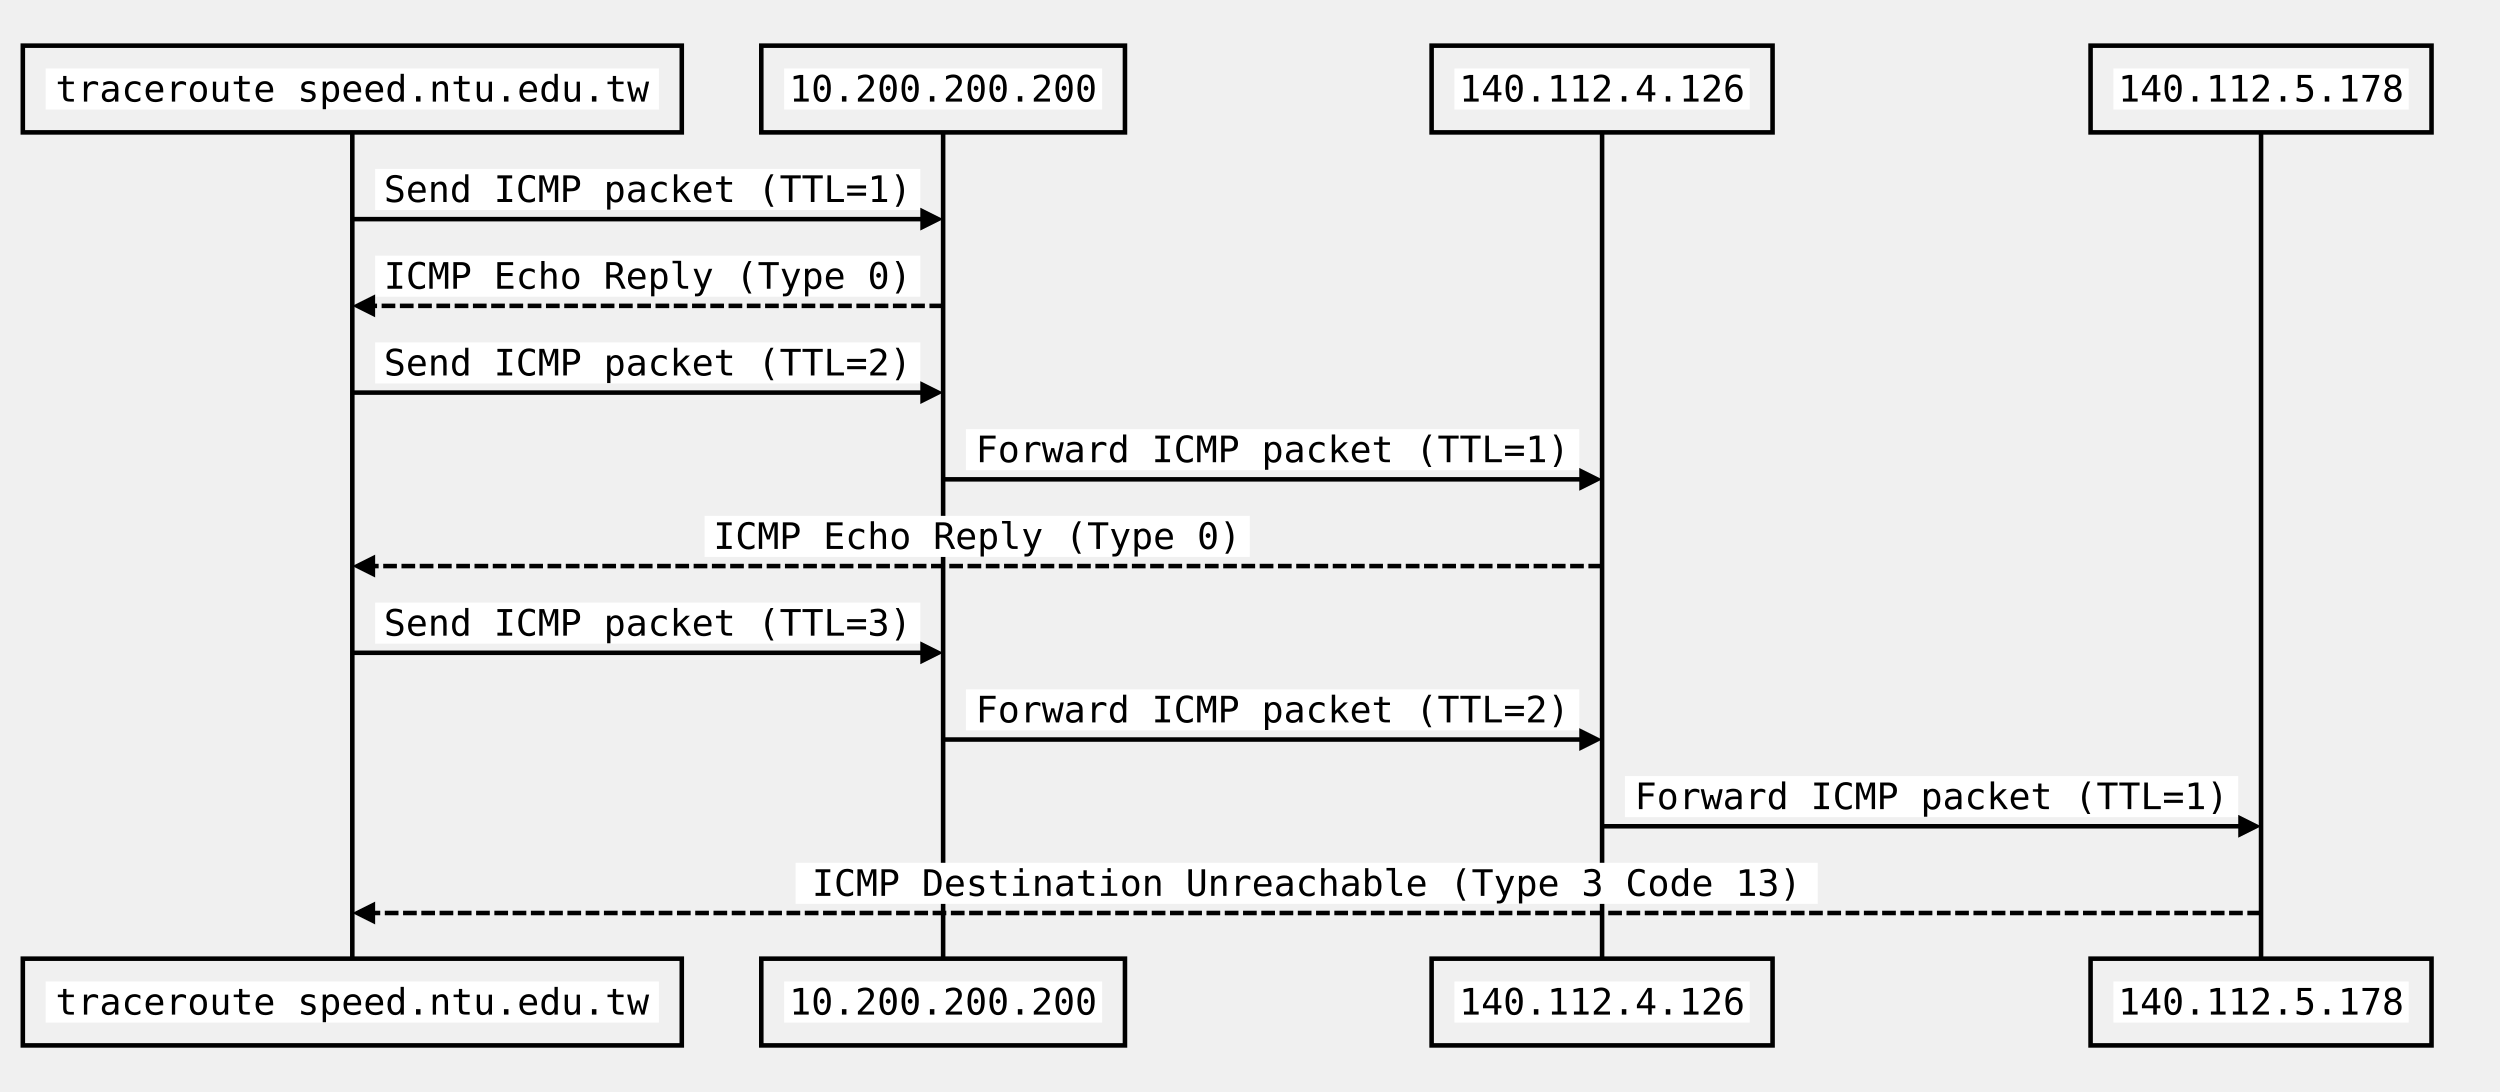
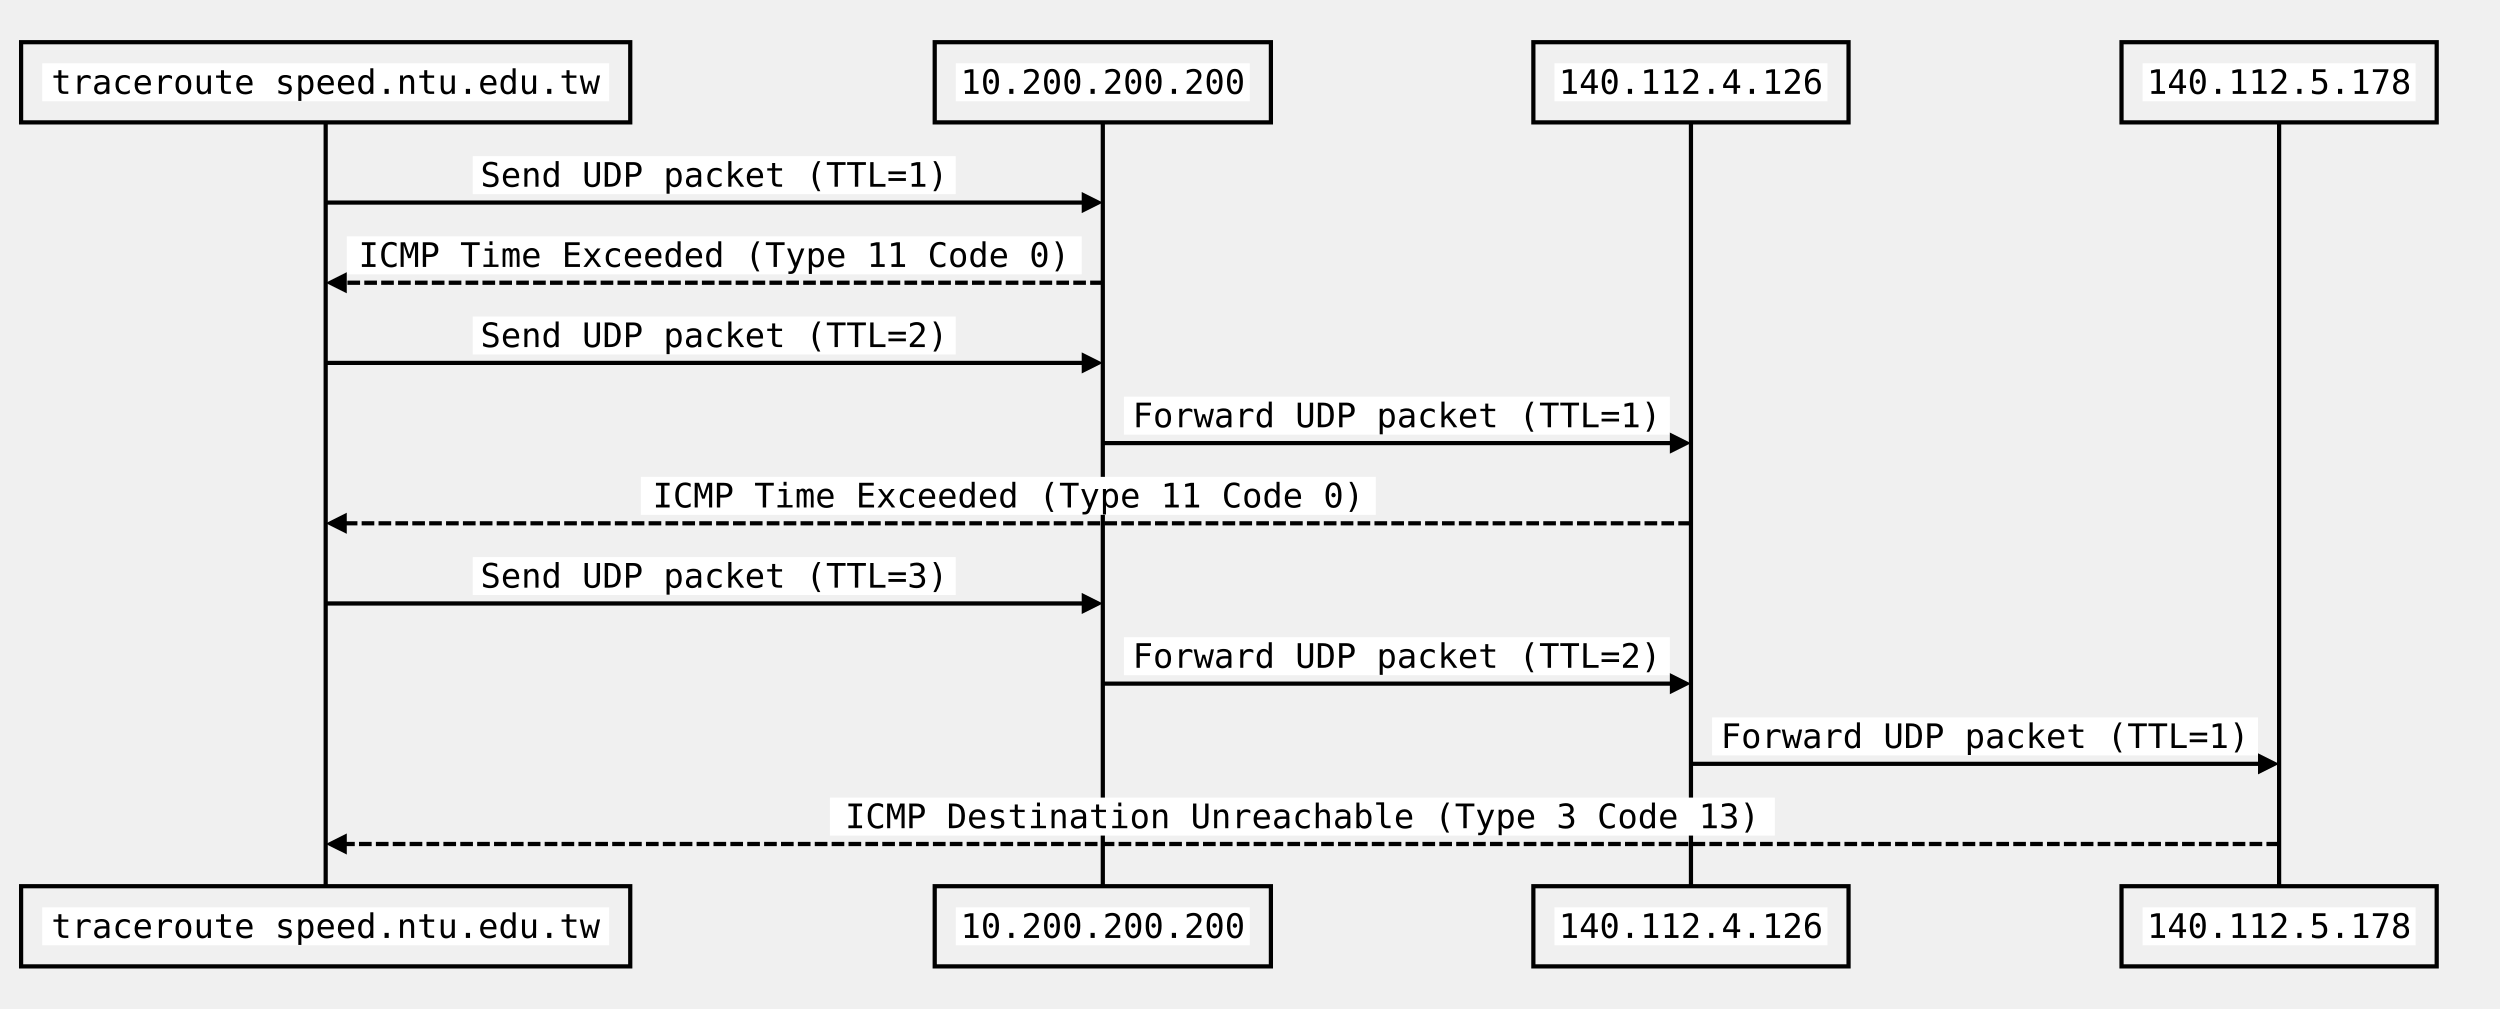
- <svg xmlns="http://www.w3.org/2000/svg" xmlns:xlink="http://www.w3.org/1999/xlink" height="478" version="1.1" width="1095.27" style="overflow: hidden; position: relative; top: -0.594px;" viewBox="0 0 1095.27 478" preserveAspectRatio="xMidYMid meet">
+ <svg xmlns="http://www.w3.org/2000/svg" xmlns:xlink="http://www.w3.org/1999/xlink" height="478" version="1.1" width="1184.824" style="overflow: hidden; position: relative; top: -0.594px;" viewBox="0 0 1184.824 478" preserveAspectRatio="xMidYMid meet">
  <defs style="-webkit-tap-highlight-color: rgba(0, 0, 0, 0);">
    <path stroke-linecap="round" d="M5,0 0,2.5 5,5z" id="raphael-marker-block" style="-webkit-tap-highlight-color: rgba(0, 0, 0, 0);" />
-     <marker id="raphael-marker-endblock55-objvkau0" markerHeight="5" markerWidth="5" orient="auto" refX="2.5" refY="2.5" style="-webkit-tap-highlight-color: rgba(0, 0, 0, 0);">
+     <marker id="raphael-marker-endblock55-objwk3k4" markerHeight="5" markerWidth="5" orient="auto" refX="2.5" refY="2.5" style="-webkit-tap-highlight-color: rgba(0, 0, 0, 0);">
      <use xlink:href="#raphael-marker-block" transform="rotate(180 2.5 2.5) scale(1,1)" stroke-width="1" fill="#000" stroke="none" style="-webkit-tap-highlight-color: rgba(0, 0, 0, 0);" />
    </marker>
-     <marker id="raphael-marker-endblock55-objyvfbb" markerHeight="5" markerWidth="5" orient="auto" refX="2.5" refY="2.5" style="-webkit-tap-highlight-color: rgba(0, 0, 0, 0);">
+     <marker id="raphael-marker-endblock55-objn2srp" markerHeight="5" markerWidth="5" orient="auto" refX="2.5" refY="2.5" style="-webkit-tap-highlight-color: rgba(0, 0, 0, 0);">
      <use xlink:href="#raphael-marker-block" transform="rotate(180 2.5 2.5) scale(1,1)" stroke-width="1" fill="#000" stroke="none" style="-webkit-tap-highlight-color: rgba(0, 0, 0, 0);" />
    </marker>
-     <marker id="raphael-marker-endblock55-objn9ip4" markerHeight="5" markerWidth="5" orient="auto" refX="2.5" refY="2.5" style="-webkit-tap-highlight-color: rgba(0, 0, 0, 0);">
+     <marker id="raphael-marker-endblock55-objlmzk8" markerHeight="5" markerWidth="5" orient="auto" refX="2.5" refY="2.5" style="-webkit-tap-highlight-color: rgba(0, 0, 0, 0);">
      <use xlink:href="#raphael-marker-block" transform="rotate(180 2.5 2.5) scale(1,1)" stroke-width="1" fill="#000" stroke="none" style="-webkit-tap-highlight-color: rgba(0, 0, 0, 0);" />
    </marker>
-     <marker id="raphael-marker-endblock55-objdp0pt" markerHeight="5" markerWidth="5" orient="auto" refX="2.5" refY="2.5" style="-webkit-tap-highlight-color: rgba(0, 0, 0, 0);">
+     <marker id="raphael-marker-endblock55-objm1d0f" markerHeight="5" markerWidth="5" orient="auto" refX="2.5" refY="2.5" style="-webkit-tap-highlight-color: rgba(0, 0, 0, 0);">
      <use xlink:href="#raphael-marker-block" transform="rotate(180 2.5 2.5) scale(1,1)" stroke-width="1" fill="#000" stroke="none" style="-webkit-tap-highlight-color: rgba(0, 0, 0, 0);" />
    </marker>
-     <marker id="raphael-marker-endblock55-objw3p1a" markerHeight="5" markerWidth="5" orient="auto" refX="2.5" refY="2.5" style="-webkit-tap-highlight-color: rgba(0, 0, 0, 0);">
+     <marker id="raphael-marker-endblock55-objwoaj5" markerHeight="5" markerWidth="5" orient="auto" refX="2.5" refY="2.5" style="-webkit-tap-highlight-color: rgba(0, 0, 0, 0);">
      <use xlink:href="#raphael-marker-block" transform="rotate(180 2.5 2.5) scale(1,1)" stroke-width="1" fill="#000" stroke="none" style="-webkit-tap-highlight-color: rgba(0, 0, 0, 0);" />
    </marker>
-     <marker id="raphael-marker-endblock55-objzkvvk" markerHeight="5" markerWidth="5" orient="auto" refX="2.5" refY="2.5" style="-webkit-tap-highlight-color: rgba(0, 0, 0, 0);">
+     <marker id="raphael-marker-endblock55-obj7vjft" markerHeight="5" markerWidth="5" orient="auto" refX="2.5" refY="2.5" style="-webkit-tap-highlight-color: rgba(0, 0, 0, 0);">
      <use xlink:href="#raphael-marker-block" transform="rotate(180 2.5 2.5) scale(1,1)" stroke-width="1" fill="#000" stroke="none" style="-webkit-tap-highlight-color: rgba(0, 0, 0, 0);" />
    </marker>
-     <marker id="raphael-marker-endblock55-obje3wld" markerHeight="5" markerWidth="5" orient="auto" refX="2.5" refY="2.5" style="-webkit-tap-highlight-color: rgba(0, 0, 0, 0);">
+     <marker id="raphael-marker-endblock55-objby757" markerHeight="5" markerWidth="5" orient="auto" refX="2.5" refY="2.5" style="-webkit-tap-highlight-color: rgba(0, 0, 0, 0);">
      <use xlink:href="#raphael-marker-block" transform="rotate(180 2.5 2.5) scale(1,1)" stroke-width="1" fill="#000" stroke="none" style="-webkit-tap-highlight-color: rgba(0, 0, 0, 0);" />
    </marker>
-     <marker id="raphael-marker-endblock55-objxh5jr" markerHeight="5" markerWidth="5" orient="auto" refX="2.5" refY="2.5" style="-webkit-tap-highlight-color: rgba(0, 0, 0, 0);">
+     <marker id="raphael-marker-endblock55-objxt5r9" markerHeight="5" markerWidth="5" orient="auto" refX="2.5" refY="2.5" style="-webkit-tap-highlight-color: rgba(0, 0, 0, 0);">
      <use xlink:href="#raphael-marker-block" transform="rotate(180 2.5 2.5) scale(1,1)" stroke-width="1" fill="#000" stroke="none" style="-webkit-tap-highlight-color: rgba(0, 0, 0, 0);" />
    </marker>
-     <marker id="raphael-marker-endblock55-obja1erl" markerHeight="5" markerWidth="5" orient="auto" refX="2.5" refY="2.5" style="-webkit-tap-highlight-color: rgba(0, 0, 0, 0);">
+     <marker id="raphael-marker-endblock55-objsbqfh" markerHeight="5" markerWidth="5" orient="auto" refX="2.5" refY="2.5" style="-webkit-tap-highlight-color: rgba(0, 0, 0, 0);">
      <use xlink:href="#raphael-marker-block" transform="rotate(180 2.5 2.5) scale(1,1)" stroke-width="1" fill="#000" stroke="none" style="-webkit-tap-highlight-color: rgba(0, 0, 0, 0);" />
    </marker>
  </defs>
  <rect x="10" y="20" width="288.695" height="38" rx="0" ry="0" fill="none" stroke="#000000" stroke-width="2" style="-webkit-tap-highlight-color: rgba(0, 0, 0, 0);" />
  <rect x="20" y="30" width="268.695" height="18" rx="0" ry="0" fill="#ffffff" stroke="none" style="-webkit-tap-highlight-color: rgba(0, 0, 0, 0);" />
  <text x="154.348" y="39" text-anchor="middle" font-family="Andale Mono, monospace" font-size="16px" stroke="none" fill="#000000" style="-webkit-tap-highlight-color: rgba(0, 0, 0, 0); text-anchor: middle; font-family: &quot;Andale Mono&quot;, monospace; font-size: 16px;">
    <tspan style="-webkit-tap-highlight-color: rgba(0, 0, 0, 0);" dy="5.5">traceroute speed.ntu.edu.tw</tspan>
  </text>
  <rect x="10" y="420" width="288.695" height="38" rx="0" ry="0" fill="none" stroke="#000000" stroke-width="2" style="-webkit-tap-highlight-color: rgba(0, 0, 0, 0);" />
  <rect x="20" y="430" width="268.695" height="18" rx="0" ry="0" fill="#ffffff" stroke="none" style="-webkit-tap-highlight-color: rgba(0, 0, 0, 0);" />
  <text x="154.348" y="439" text-anchor="middle" font-family="Andale Mono, monospace" font-size="16px" stroke="none" fill="#000000" style="-webkit-tap-highlight-color: rgba(0, 0, 0, 0); text-anchor: middle; font-family: &quot;Andale Mono&quot;, monospace; font-size: 16px;">
    <tspan style="-webkit-tap-highlight-color: rgba(0, 0, 0, 0);" dy="5.5">traceroute speed.ntu.edu.tw</tspan>
  </text>
  <path fill="none" stroke="#000000" d="M154.348,58L154.348,420" stroke-width="2" style="-webkit-tap-highlight-color: rgba(0, 0, 0, 0);" />
-   <rect x="333.527" y="20" width="159.328" height="38" rx="0" ry="0" fill="none" stroke="#000000" stroke-width="2" style="-webkit-tap-highlight-color: rgba(0, 0, 0, 0);" />
-   <rect x="343.527" y="30" width="139.328" height="18" rx="0" ry="0" fill="#ffffff" stroke="none" style="-webkit-tap-highlight-color: rgba(0, 0, 0, 0);" />
-   <text x="413.191" y="39" text-anchor="middle" font-family="Andale Mono, monospace" font-size="16px" stroke="none" fill="#000000" style="-webkit-tap-highlight-color: rgba(0, 0, 0, 0); text-anchor: middle; font-family: &quot;Andale Mono&quot;, monospace; font-size: 16px;">
+   <rect x="442.988" y="20" width="159.328" height="38" rx="0" ry="0" fill="none" stroke="#000000" stroke-width="2" style="-webkit-tap-highlight-color: rgba(0, 0, 0, 0);" />
+   <rect x="452.988" y="30" width="139.328" height="18" rx="0" ry="0" fill="#ffffff" stroke="none" style="-webkit-tap-highlight-color: rgba(0, 0, 0, 0);" />
+   <text x="522.652" y="39" text-anchor="middle" font-family="Andale Mono, monospace" font-size="16px" stroke="none" fill="#000000" style="-webkit-tap-highlight-color: rgba(0, 0, 0, 0); text-anchor: middle; font-family: &quot;Andale Mono&quot;, monospace; font-size: 16px;">
    <tspan style="-webkit-tap-highlight-color: rgba(0, 0, 0, 0);" dy="5.5">10.200.200.200</tspan>
  </text>
-   <rect x="333.527" y="420" width="159.328" height="38" rx="0" ry="0" fill="none" stroke="#000000" stroke-width="2" style="-webkit-tap-highlight-color: rgba(0, 0, 0, 0);" />
-   <rect x="343.527" y="430" width="139.328" height="18" rx="0" ry="0" fill="#ffffff" stroke="none" style="-webkit-tap-highlight-color: rgba(0, 0, 0, 0);" />
-   <text x="413.191" y="439" text-anchor="middle" font-family="Andale Mono, monospace" font-size="16px" stroke="none" fill="#000000" style="-webkit-tap-highlight-color: rgba(0, 0, 0, 0); text-anchor: middle; font-family: &quot;Andale Mono&quot;, monospace; font-size: 16px;">
+   <rect x="442.988" y="420" width="159.328" height="38" rx="0" ry="0" fill="none" stroke="#000000" stroke-width="2" style="-webkit-tap-highlight-color: rgba(0, 0, 0, 0);" />
+   <rect x="452.988" y="430" width="139.328" height="18" rx="0" ry="0" fill="#ffffff" stroke="none" style="-webkit-tap-highlight-color: rgba(0, 0, 0, 0);" />
+   <text x="522.652" y="439" text-anchor="middle" font-family="Andale Mono, monospace" font-size="16px" stroke="none" fill="#000000" style="-webkit-tap-highlight-color: rgba(0, 0, 0, 0); text-anchor: middle; font-family: &quot;Andale Mono&quot;, monospace; font-size: 16px;">
    <tspan style="-webkit-tap-highlight-color: rgba(0, 0, 0, 0);" dy="5.5">10.200.200.200</tspan>
  </text>
-   <path fill="none" stroke="#000000" d="M413.191,58L413.191,420" stroke-width="2" style="-webkit-tap-highlight-color: rgba(0, 0, 0, 0);" />
-   <rect x="627.199" y="20" width="149.375" height="38" rx="0" ry="0" fill="none" stroke="#000000" stroke-width="2" style="-webkit-tap-highlight-color: rgba(0, 0, 0, 0);" />
-   <rect x="637.199" y="30" width="129.375" height="18" rx="0" ry="0" fill="#ffffff" stroke="none" style="-webkit-tap-highlight-color: rgba(0, 0, 0, 0);" />
-   <text x="701.887" y="39" text-anchor="middle" font-family="Andale Mono, monospace" font-size="16px" stroke="none" fill="#000000" style="-webkit-tap-highlight-color: rgba(0, 0, 0, 0); text-anchor: middle; font-family: &quot;Andale Mono&quot;, monospace; font-size: 16px;">
+   <path fill="none" stroke="#000000" d="M522.652,58L522.652,420" stroke-width="2" style="-webkit-tap-highlight-color: rgba(0, 0, 0, 0);" />
+   <rect x="726.707" y="20" width="149.375" height="38" rx="0" ry="0" fill="none" stroke="#000000" stroke-width="2" style="-webkit-tap-highlight-color: rgba(0, 0, 0, 0);" />
+   <rect x="736.707" y="30" width="129.375" height="18" rx="0" ry="0" fill="#ffffff" stroke="none" style="-webkit-tap-highlight-color: rgba(0, 0, 0, 0);" />
+   <text x="801.395" y="39" text-anchor="middle" font-family="Andale Mono, monospace" font-size="16px" stroke="none" fill="#000000" style="-webkit-tap-highlight-color: rgba(0, 0, 0, 0); text-anchor: middle; font-family: &quot;Andale Mono&quot;, monospace; font-size: 16px;">
    <tspan style="-webkit-tap-highlight-color: rgba(0, 0, 0, 0);" dy="5.5">140.112.4.126</tspan>
  </text>
-   <rect x="627.199" y="420" width="149.375" height="38" rx="0" ry="0" fill="none" stroke="#000000" stroke-width="2" style="-webkit-tap-highlight-color: rgba(0, 0, 0, 0);" />
-   <rect x="637.199" y="430" width="129.375" height="18" rx="0" ry="0" fill="#ffffff" stroke="none" style="-webkit-tap-highlight-color: rgba(0, 0, 0, 0);" />
-   <text x="701.887" y="439" text-anchor="middle" font-family="Andale Mono, monospace" font-size="16px" stroke="none" fill="#000000" style="-webkit-tap-highlight-color: rgba(0, 0, 0, 0); text-anchor: middle; font-family: &quot;Andale Mono&quot;, monospace; font-size: 16px;">
+   <rect x="726.707" y="420" width="149.375" height="38" rx="0" ry="0" fill="none" stroke="#000000" stroke-width="2" style="-webkit-tap-highlight-color: rgba(0, 0, 0, 0);" />
+   <rect x="736.707" y="430" width="129.375" height="18" rx="0" ry="0" fill="#ffffff" stroke="none" style="-webkit-tap-highlight-color: rgba(0, 0, 0, 0);" />
+   <text x="801.395" y="439" text-anchor="middle" font-family="Andale Mono, monospace" font-size="16px" stroke="none" fill="#000000" style="-webkit-tap-highlight-color: rgba(0, 0, 0, 0); text-anchor: middle; font-family: &quot;Andale Mono&quot;, monospace; font-size: 16px;">
    <tspan style="-webkit-tap-highlight-color: rgba(0, 0, 0, 0);" dy="5.5">140.112.4.126</tspan>
  </text>
-   <path fill="none" stroke="#000000" d="M701.887,58L701.887,420" stroke-width="2" style="-webkit-tap-highlight-color: rgba(0, 0, 0, 0);" />
-   <rect x="915.895" y="20" width="149.375" height="38" rx="0" ry="0" fill="none" stroke="#000000" stroke-width="2" style="-webkit-tap-highlight-color: rgba(0, 0, 0, 0);" />
-   <rect x="925.895" y="30" width="129.375" height="18" rx="0" ry="0" fill="#ffffff" stroke="none" style="-webkit-tap-highlight-color: rgba(0, 0, 0, 0);" />
-   <text x="990.582" y="39" text-anchor="middle" font-family="Andale Mono, monospace" font-size="16px" stroke="none" fill="#000000" style="-webkit-tap-highlight-color: rgba(0, 0, 0, 0); text-anchor: middle; font-family: &quot;Andale Mono&quot;, monospace; font-size: 16px;">
+   <path fill="none" stroke="#000000" d="M801.395,58L801.395,420" stroke-width="2" style="-webkit-tap-highlight-color: rgba(0, 0, 0, 0);" />
+   <rect x="1005.449" y="20" width="149.375" height="38" rx="0" ry="0" fill="none" stroke="#000000" stroke-width="2" style="-webkit-tap-highlight-color: rgba(0, 0, 0, 0);" />
+   <rect x="1015.449" y="30" width="129.375" height="18" rx="0" ry="0" fill="#ffffff" stroke="none" style="-webkit-tap-highlight-color: rgba(0, 0, 0, 0);" />
+   <text x="1080.137" y="39" text-anchor="middle" font-family="Andale Mono, monospace" font-size="16px" stroke="none" fill="#000000" style="-webkit-tap-highlight-color: rgba(0, 0, 0, 0); text-anchor: middle; font-family: &quot;Andale Mono&quot;, monospace; font-size: 16px;">
    <tspan style="-webkit-tap-highlight-color: rgba(0, 0, 0, 0);" dy="5.5">140.112.5.178</tspan>
  </text>
-   <rect x="915.895" y="420" width="149.375" height="38" rx="0" ry="0" fill="none" stroke="#000000" stroke-width="2" style="-webkit-tap-highlight-color: rgba(0, 0, 0, 0);" />
-   <rect x="925.895" y="430" width="129.375" height="18" rx="0" ry="0" fill="#ffffff" stroke="none" style="-webkit-tap-highlight-color: rgba(0, 0, 0, 0);" />
-   <text x="990.582" y="439" text-anchor="middle" font-family="Andale Mono, monospace" font-size="16px" stroke="none" fill="#000000" style="-webkit-tap-highlight-color: rgba(0, 0, 0, 0); text-anchor: middle; font-family: &quot;Andale Mono&quot;, monospace; font-size: 16px;">
+   <rect x="1005.449" y="420" width="149.375" height="38" rx="0" ry="0" fill="none" stroke="#000000" stroke-width="2" style="-webkit-tap-highlight-color: rgba(0, 0, 0, 0);" />
+   <rect x="1015.449" y="430" width="129.375" height="18" rx="0" ry="0" fill="#ffffff" stroke="none" style="-webkit-tap-highlight-color: rgba(0, 0, 0, 0);" />
+   <text x="1080.137" y="439" text-anchor="middle" font-family="Andale Mono, monospace" font-size="16px" stroke="none" fill="#000000" style="-webkit-tap-highlight-color: rgba(0, 0, 0, 0); text-anchor: middle; font-family: &quot;Andale Mono&quot;, monospace; font-size: 16px;">
    <tspan style="-webkit-tap-highlight-color: rgba(0, 0, 0, 0);" dy="5.5">140.112.5.178</tspan>
  </text>
-   <path fill="none" stroke="#000000" d="M990.582,58L990.582,420" stroke-width="2" style="-webkit-tap-highlight-color: rgba(0, 0, 0, 0);" />
-   <rect x="164.348" y="74" width="238.844" height="18" rx="0" ry="0" fill="#ffffff" stroke="none" style="-webkit-tap-highlight-color: rgba(0, 0, 0, 0);" />
-   <text x="283.77" y="83" text-anchor="middle" font-family="Andale Mono, monospace" font-size="16px" stroke="none" fill="#000000" style="-webkit-tap-highlight-color: rgba(0, 0, 0, 0); text-anchor: middle; font-family: &quot;Andale Mono&quot;, monospace; font-size: 16px;">
-     <tspan style="-webkit-tap-highlight-color: rgba(0, 0, 0, 0);" dy="5.5">Send ICMP packet (TTL=1)</tspan>
+   <path fill="none" stroke="#000000" d="M1080.137,58L1080.137,420" stroke-width="2" style="-webkit-tap-highlight-color: rgba(0, 0, 0, 0);" />
+   <rect x="224.055" y="74" width="228.891" height="18" rx="0" ry="0" fill="#ffffff" stroke="none" style="-webkit-tap-highlight-color: rgba(0, 0, 0, 0);" />
+   <text x="338.5" y="83" text-anchor="middle" font-family="Andale Mono, monospace" font-size="16px" stroke="none" fill="#000000" style="-webkit-tap-highlight-color: rgba(0, 0, 0, 0); text-anchor: middle; font-family: &quot;Andale Mono&quot;, monospace; font-size: 16px;">
+     <tspan style="-webkit-tap-highlight-color: rgba(0, 0, 0, 0);" dy="5.5">Send UDP packet (TTL=1)</tspan>
  </text>
-   <path fill="none" stroke="#000000" d="M154.348,96C154.348,96,372.235,96,408.195,96" stroke-width="2" marker-end="url(#raphael-marker-endblock55-objvkau0)" stroke-dasharray="none" style="-webkit-tap-highlight-color: rgba(0, 0, 0, 0);" />
-   <rect x="164.348" y="112" width="238.844" height="18" rx="0" ry="0" fill="#ffffff" stroke="none" style="-webkit-tap-highlight-color: rgba(0, 0, 0, 0);" />
-   <text x="283.77" y="121" text-anchor="middle" font-family="Andale Mono, monospace" font-size="16px" stroke="none" fill="#000000" style="-webkit-tap-highlight-color: rgba(0, 0, 0, 0); text-anchor: middle; font-family: &quot;Andale Mono&quot;, monospace; font-size: 16px;">
-     <tspan style="-webkit-tap-highlight-color: rgba(0, 0, 0, 0);" dy="5.5">ICMP Echo Reply (Type 0)</tspan>
+   <path fill="none" stroke="#000000" d="M154.348,96C154.348,96,473.684,96,517.655,96" stroke-width="2" marker-end="url(#raphael-marker-endblock55-objwk3k4)" stroke-dasharray="none" style="-webkit-tap-highlight-color: rgba(0, 0, 0, 0);" />
+   <rect x="164.348" y="112" width="348.305" height="18" rx="0" ry="0" fill="#ffffff" stroke="none" style="-webkit-tap-highlight-color: rgba(0, 0, 0, 0);" />
+   <text x="338.5" y="121" text-anchor="middle" font-family="Andale Mono, monospace" font-size="16px" stroke="none" fill="#000000" style="-webkit-tap-highlight-color: rgba(0, 0, 0, 0); text-anchor: middle; font-family: &quot;Andale Mono&quot;, monospace; font-size: 16px;">
+     <tspan style="-webkit-tap-highlight-color: rgba(0, 0, 0, 0);" dy="5.5">ICMP Time Exceeded (Type 11 Code 0)</tspan>
  </text>
-   <path fill="none" stroke="#000000" d="M413.191,134C413.191,134,195.304,134,159.345,134" stroke-width="2" marker-end="url(#raphael-marker-endblock55-objyvfbb)" stroke-dasharray="6,2" style="-webkit-tap-highlight-color: rgba(0, 0, 0, 0);" />
-   <rect x="164.348" y="150" width="238.844" height="18" rx="0" ry="0" fill="#ffffff" stroke="none" style="-webkit-tap-highlight-color: rgba(0, 0, 0, 0);" />
-   <text x="283.77" y="159" text-anchor="middle" font-family="Andale Mono, monospace" font-size="16px" stroke="none" fill="#000000" style="-webkit-tap-highlight-color: rgba(0, 0, 0, 0); text-anchor: middle; font-family: &quot;Andale Mono&quot;, monospace; font-size: 16px;">
-     <tspan style="-webkit-tap-highlight-color: rgba(0, 0, 0, 0);" dy="5.5">Send ICMP packet (TTL=2)</tspan>
+   <path fill="none" stroke="#000000" d="M522.652,134C522.652,134,203.316,134,159.345,134" stroke-width="2" marker-end="url(#raphael-marker-endblock55-objn2srp)" stroke-dasharray="6,2" style="-webkit-tap-highlight-color: rgba(0, 0, 0, 0);" />
+   <rect x="224.055" y="150" width="228.891" height="18" rx="0" ry="0" fill="#ffffff" stroke="none" style="-webkit-tap-highlight-color: rgba(0, 0, 0, 0);" />
+   <text x="338.5" y="159" text-anchor="middle" font-family="Andale Mono, monospace" font-size="16px" stroke="none" fill="#000000" style="-webkit-tap-highlight-color: rgba(0, 0, 0, 0); text-anchor: middle; font-family: &quot;Andale Mono&quot;, monospace; font-size: 16px;">
+     <tspan style="-webkit-tap-highlight-color: rgba(0, 0, 0, 0);" dy="5.5">Send UDP packet (TTL=2)</tspan>
  </text>
-   <path fill="none" stroke="#000000" d="M154.348,172C154.348,172,372.235,172,408.195,172" stroke-width="2" marker-end="url(#raphael-marker-endblock55-objn9ip4)" stroke-dasharray="none" style="-webkit-tap-highlight-color: rgba(0, 0, 0, 0);" />
-   <rect x="423.191" y="188" width="268.695" height="18" rx="0" ry="0" fill="#ffffff" stroke="none" style="-webkit-tap-highlight-color: rgba(0, 0, 0, 0);" />
-   <text x="557.539" y="197" text-anchor="middle" font-family="Andale Mono, monospace" font-size="16px" stroke="none" fill="#000000" style="-webkit-tap-highlight-color: rgba(0, 0, 0, 0); text-anchor: middle; font-family: &quot;Andale Mono&quot;, monospace; font-size: 16px;">
-     <tspan style="-webkit-tap-highlight-color: rgba(0, 0, 0, 0);" dy="5.5">Forward ICMP packet (TTL=1)</tspan>
+   <path fill="none" stroke="#000000" d="M154.348,172C154.348,172,473.684,172,517.655,172" stroke-width="2" marker-end="url(#raphael-marker-endblock55-objlmzk8)" stroke-dasharray="none" style="-webkit-tap-highlight-color: rgba(0, 0, 0, 0);" />
+   <rect x="532.652" y="188" width="258.742" height="18" rx="0" ry="0" fill="#ffffff" stroke="none" style="-webkit-tap-highlight-color: rgba(0, 0, 0, 0);" />
+   <text x="662.023" y="197" text-anchor="middle" font-family="Andale Mono, monospace" font-size="16px" stroke="none" fill="#000000" style="-webkit-tap-highlight-color: rgba(0, 0, 0, 0); text-anchor: middle; font-family: &quot;Andale Mono&quot;, monospace; font-size: 16px;">
+     <tspan style="-webkit-tap-highlight-color: rgba(0, 0, 0, 0);" dy="5.5">Forward UDP packet (TTL=1)</tspan>
  </text>
-   <path fill="none" stroke="#000000" d="M413.191,210C413.191,210,658.605,210,696.891,210" stroke-width="2" marker-end="url(#raphael-marker-endblock55-objdp0pt)" stroke-dasharray="none" style="-webkit-tap-highlight-color: rgba(0, 0, 0, 0);" />
-   <rect x="308.695" y="226" width="238.844" height="18" rx="0" ry="0" fill="#ffffff" stroke="none" style="-webkit-tap-highlight-color: rgba(0, 0, 0, 0);" />
-   <text x="428.117" y="235" text-anchor="middle" font-family="Andale Mono, monospace" font-size="16px" stroke="none" fill="#000000" style="-webkit-tap-highlight-color: rgba(0, 0, 0, 0); text-anchor: middle; font-family: &quot;Andale Mono&quot;, monospace; font-size: 16px;">
-     <tspan style="-webkit-tap-highlight-color: rgba(0, 0, 0, 0);" dy="5.5">ICMP Echo Reply (Type 0)</tspan>
+   <path fill="none" stroke="#000000" d="M522.652,210C522.652,210,758.853,210,796.393,210" stroke-width="2" marker-end="url(#raphael-marker-endblock55-objm1d0f)" stroke-dasharray="none" style="-webkit-tap-highlight-color: rgba(0, 0, 0, 0);" />
+   <rect x="303.719" y="226" width="348.305" height="18" rx="0" ry="0" fill="#ffffff" stroke="none" style="-webkit-tap-highlight-color: rgba(0, 0, 0, 0);" />
+   <text x="477.871" y="235" text-anchor="middle" font-family="Andale Mono, monospace" font-size="16px" stroke="none" fill="#000000" style="-webkit-tap-highlight-color: rgba(0, 0, 0, 0); text-anchor: middle; font-family: &quot;Andale Mono&quot;, monospace; font-size: 16px;">
+     <tspan style="-webkit-tap-highlight-color: rgba(0, 0, 0, 0);" dy="5.5">ICMP Time Exceeded (Type 11 Code 0)</tspan>
  </text>
-   <path fill="none" stroke="#000000" d="M701.887,248C701.887,248,214.239,248,159.354,248" stroke-width="2" marker-end="url(#raphael-marker-endblock55-objw3p1a)" stroke-dasharray="6,2" style="-webkit-tap-highlight-color: rgba(0, 0, 0, 0);" />
-   <rect x="164.348" y="264" width="238.844" height="18" rx="0" ry="0" fill="#ffffff" stroke="none" style="-webkit-tap-highlight-color: rgba(0, 0, 0, 0);" />
-   <text x="283.77" y="273" text-anchor="middle" font-family="Andale Mono, monospace" font-size="16px" stroke="none" fill="#000000" style="-webkit-tap-highlight-color: rgba(0, 0, 0, 0); text-anchor: middle; font-family: &quot;Andale Mono&quot;, monospace; font-size: 16px;">
-     <tspan style="-webkit-tap-highlight-color: rgba(0, 0, 0, 0);" dy="5.5">Send ICMP packet (TTL=3)</tspan>
+   <path fill="none" stroke="#000000" d="M801.395,248C801.395,248,219.444,248,159.345,248" stroke-width="2" marker-end="url(#raphael-marker-endblock55-objwoaj5)" stroke-dasharray="6,2" style="-webkit-tap-highlight-color: rgba(0, 0, 0, 0);" />
+   <rect x="224.055" y="264" width="228.891" height="18" rx="0" ry="0" fill="#ffffff" stroke="none" style="-webkit-tap-highlight-color: rgba(0, 0, 0, 0);" />
+   <text x="338.5" y="273" text-anchor="middle" font-family="Andale Mono, monospace" font-size="16px" stroke="none" fill="#000000" style="-webkit-tap-highlight-color: rgba(0, 0, 0, 0); text-anchor: middle; font-family: &quot;Andale Mono&quot;, monospace; font-size: 16px;">
+     <tspan style="-webkit-tap-highlight-color: rgba(0, 0, 0, 0);" dy="5.5">Send UDP packet (TTL=3)</tspan>
  </text>
-   <path fill="none" stroke="#000000" d="M154.348,286C154.348,286,372.235,286,408.195,286" stroke-width="2" marker-end="url(#raphael-marker-endblock55-objzkvvk)" stroke-dasharray="none" style="-webkit-tap-highlight-color: rgba(0, 0, 0, 0);" />
-   <rect x="423.191" y="302" width="268.695" height="18" rx="0" ry="0" fill="#ffffff" stroke="none" style="-webkit-tap-highlight-color: rgba(0, 0, 0, 0);" />
-   <text x="557.539" y="311" text-anchor="middle" font-family="Andale Mono, monospace" font-size="16px" stroke="none" fill="#000000" style="-webkit-tap-highlight-color: rgba(0, 0, 0, 0); text-anchor: middle; font-family: &quot;Andale Mono&quot;, monospace; font-size: 16px;">
-     <tspan style="-webkit-tap-highlight-color: rgba(0, 0, 0, 0);" dy="5.5">Forward ICMP packet (TTL=2)</tspan>
+   <path fill="none" stroke="#000000" d="M154.348,286C154.348,286,473.684,286,517.655,286" stroke-width="2" marker-end="url(#raphael-marker-endblock55-obj7vjft)" stroke-dasharray="none" style="-webkit-tap-highlight-color: rgba(0, 0, 0, 0);" />
+   <rect x="532.652" y="302" width="258.742" height="18" rx="0" ry="0" fill="#ffffff" stroke="none" style="-webkit-tap-highlight-color: rgba(0, 0, 0, 0);" />
+   <text x="662.023" y="311" text-anchor="middle" font-family="Andale Mono, monospace" font-size="16px" stroke="none" fill="#000000" style="-webkit-tap-highlight-color: rgba(0, 0, 0, 0); text-anchor: middle; font-family: &quot;Andale Mono&quot;, monospace; font-size: 16px;">
+     <tspan style="-webkit-tap-highlight-color: rgba(0, 0, 0, 0);" dy="5.5">Forward UDP packet (TTL=2)</tspan>
  </text>
-   <path fill="none" stroke="#000000" d="M413.191,324C413.191,324,658.605,324,696.891,324" stroke-width="2" marker-end="url(#raphael-marker-endblock55-obje3wld)" stroke-dasharray="none" style="-webkit-tap-highlight-color: rgba(0, 0, 0, 0);" />
-   <rect x="711.887" y="340" width="268.695" height="18" rx="0" ry="0" fill="#ffffff" stroke="none" style="-webkit-tap-highlight-color: rgba(0, 0, 0, 0);" />
-   <text x="846.234" y="349" text-anchor="middle" font-family="Andale Mono, monospace" font-size="16px" stroke="none" fill="#000000" style="-webkit-tap-highlight-color: rgba(0, 0, 0, 0); text-anchor: middle; font-family: &quot;Andale Mono&quot;, monospace; font-size: 16px;">
-     <tspan style="-webkit-tap-highlight-color: rgba(0, 0, 0, 0);" dy="5.5">Forward ICMP packet (TTL=1)</tspan>
+   <path fill="none" stroke="#000000" d="M522.652,324C522.652,324,758.853,324,796.393,324" stroke-width="2" marker-end="url(#raphael-marker-endblock55-objby757)" stroke-dasharray="none" style="-webkit-tap-highlight-color: rgba(0, 0, 0, 0);" />
+   <rect x="811.395" y="340" width="258.742" height="18" rx="0" ry="0" fill="#ffffff" stroke="none" style="-webkit-tap-highlight-color: rgba(0, 0, 0, 0);" />
+   <text x="940.766" y="349" text-anchor="middle" font-family="Andale Mono, monospace" font-size="16px" stroke="none" fill="#000000" style="-webkit-tap-highlight-color: rgba(0, 0, 0, 0); text-anchor: middle; font-family: &quot;Andale Mono&quot;, monospace; font-size: 16px;">
+     <tspan style="-webkit-tap-highlight-color: rgba(0, 0, 0, 0);" dy="5.5">Forward UDP packet (TTL=1)</tspan>
  </text>
-   <path fill="none" stroke="#000000" d="M701.887,362C701.887,362,947.3,362,985.586,362" stroke-width="2" marker-end="url(#raphael-marker-endblock55-objxh5jr)" stroke-dasharray="none" style="-webkit-tap-highlight-color: rgba(0, 0, 0, 0);" />
-   <rect x="348.555" y="378" width="447.82" height="18" rx="0" ry="0" fill="#ffffff" stroke="none" style="-webkit-tap-highlight-color: rgba(0, 0, 0, 0);" />
-   <text x="572.465" y="387" text-anchor="middle" font-family="Andale Mono, monospace" font-size="16px" stroke="none" fill="#000000" style="-webkit-tap-highlight-color: rgba(0, 0, 0, 0); text-anchor: middle; font-family: &quot;Andale Mono&quot;, monospace; font-size: 16px;">
+   <path fill="none" stroke="#000000" d="M801.395,362C801.395,362,1037.595,362,1075.136,362" stroke-width="2" marker-end="url(#raphael-marker-endblock55-objxt5r9)" stroke-dasharray="none" style="-webkit-tap-highlight-color: rgba(0, 0, 0, 0);" />
+   <rect x="393.332" y="378" width="447.82" height="18" rx="0" ry="0" fill="#ffffff" stroke="none" style="-webkit-tap-highlight-color: rgba(0, 0, 0, 0);" />
+   <text x="617.242" y="387" text-anchor="middle" font-family="Andale Mono, monospace" font-size="16px" stroke="none" fill="#000000" style="-webkit-tap-highlight-color: rgba(0, 0, 0, 0); text-anchor: middle; font-family: &quot;Andale Mono&quot;, monospace; font-size: 16px;">
    <tspan style="-webkit-tap-highlight-color: rgba(0, 0, 0, 0);" dy="5.5">ICMP Destination Unreachable (Type 3 Code 13)</tspan>
  </text>
-   <path fill="none" stroke="#000000" d="M990.582,400C990.582,400,228.473,400,159.351,400" stroke-width="2" marker-end="url(#raphael-marker-endblock55-obja1erl)" stroke-dasharray="6,2" style="-webkit-tap-highlight-color: rgba(0, 0, 0, 0);" />
+   <path fill="none" stroke="#000000" d="M1080.137,400C1080.137,400,232.415,400,159.357,400" stroke-width="2" marker-end="url(#raphael-marker-endblock55-objsbqfh)" stroke-dasharray="6,2" style="-webkit-tap-highlight-color: rgba(0, 0, 0, 0);" />
</svg>
